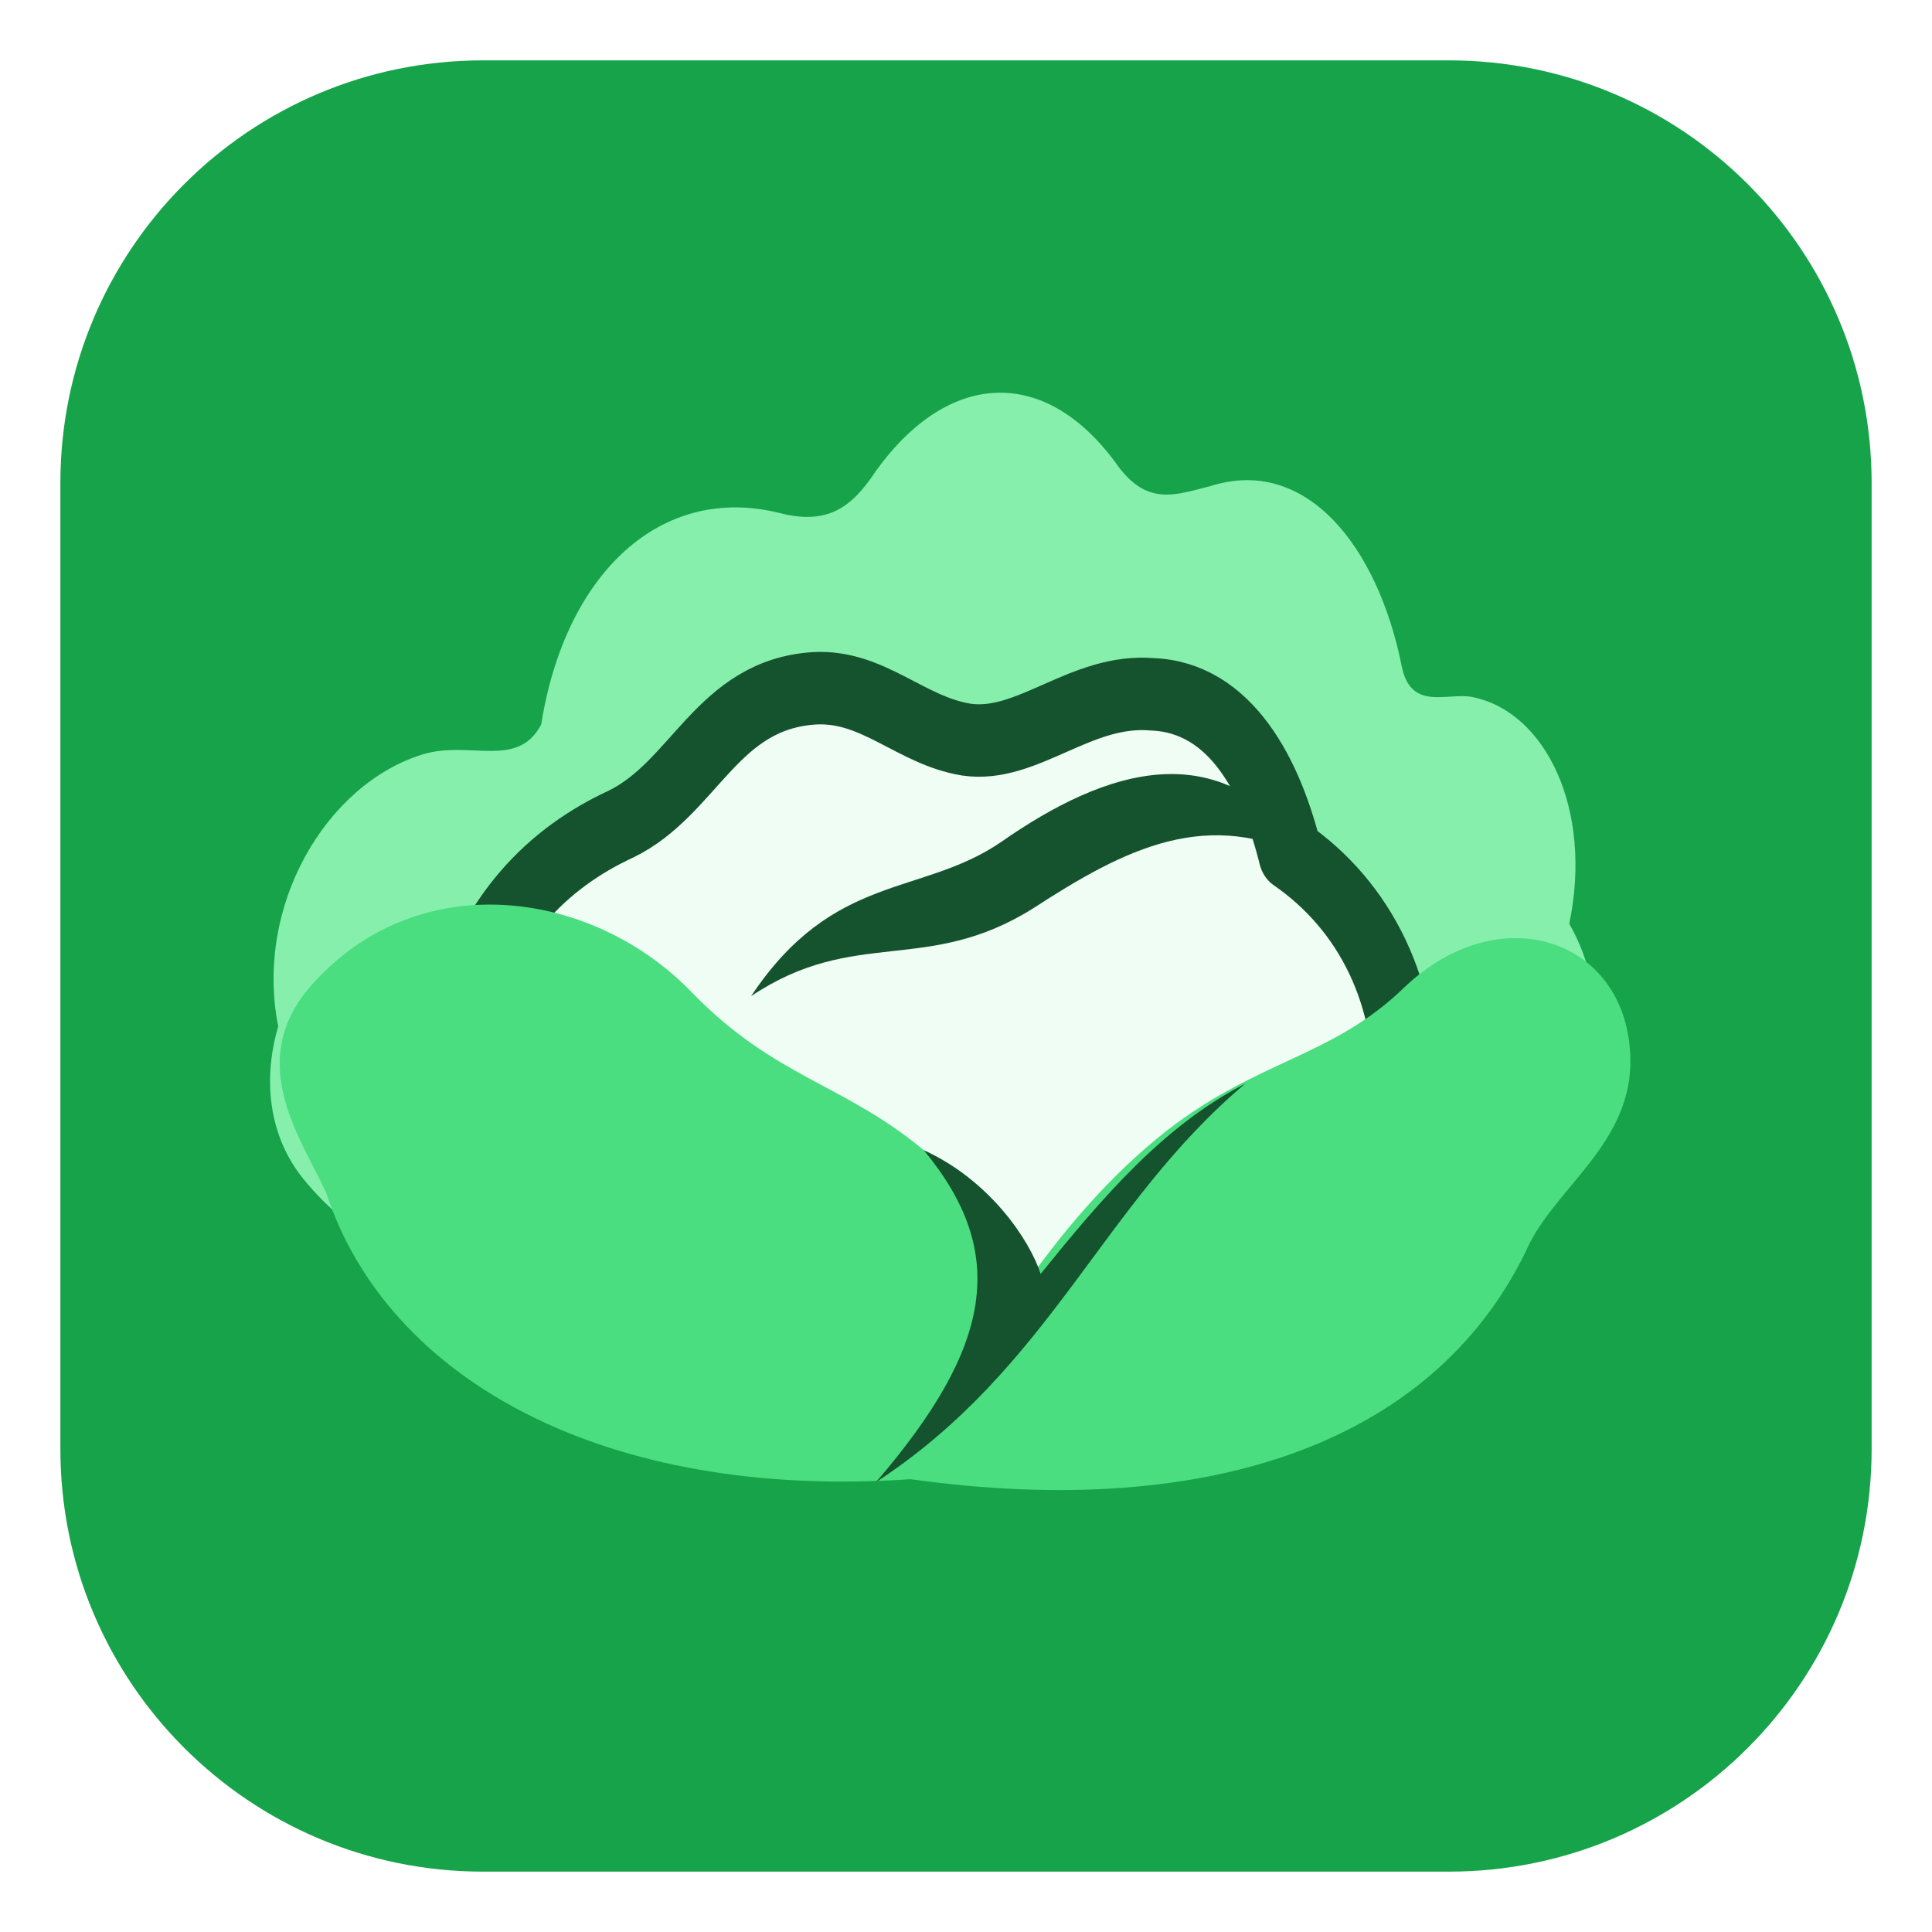
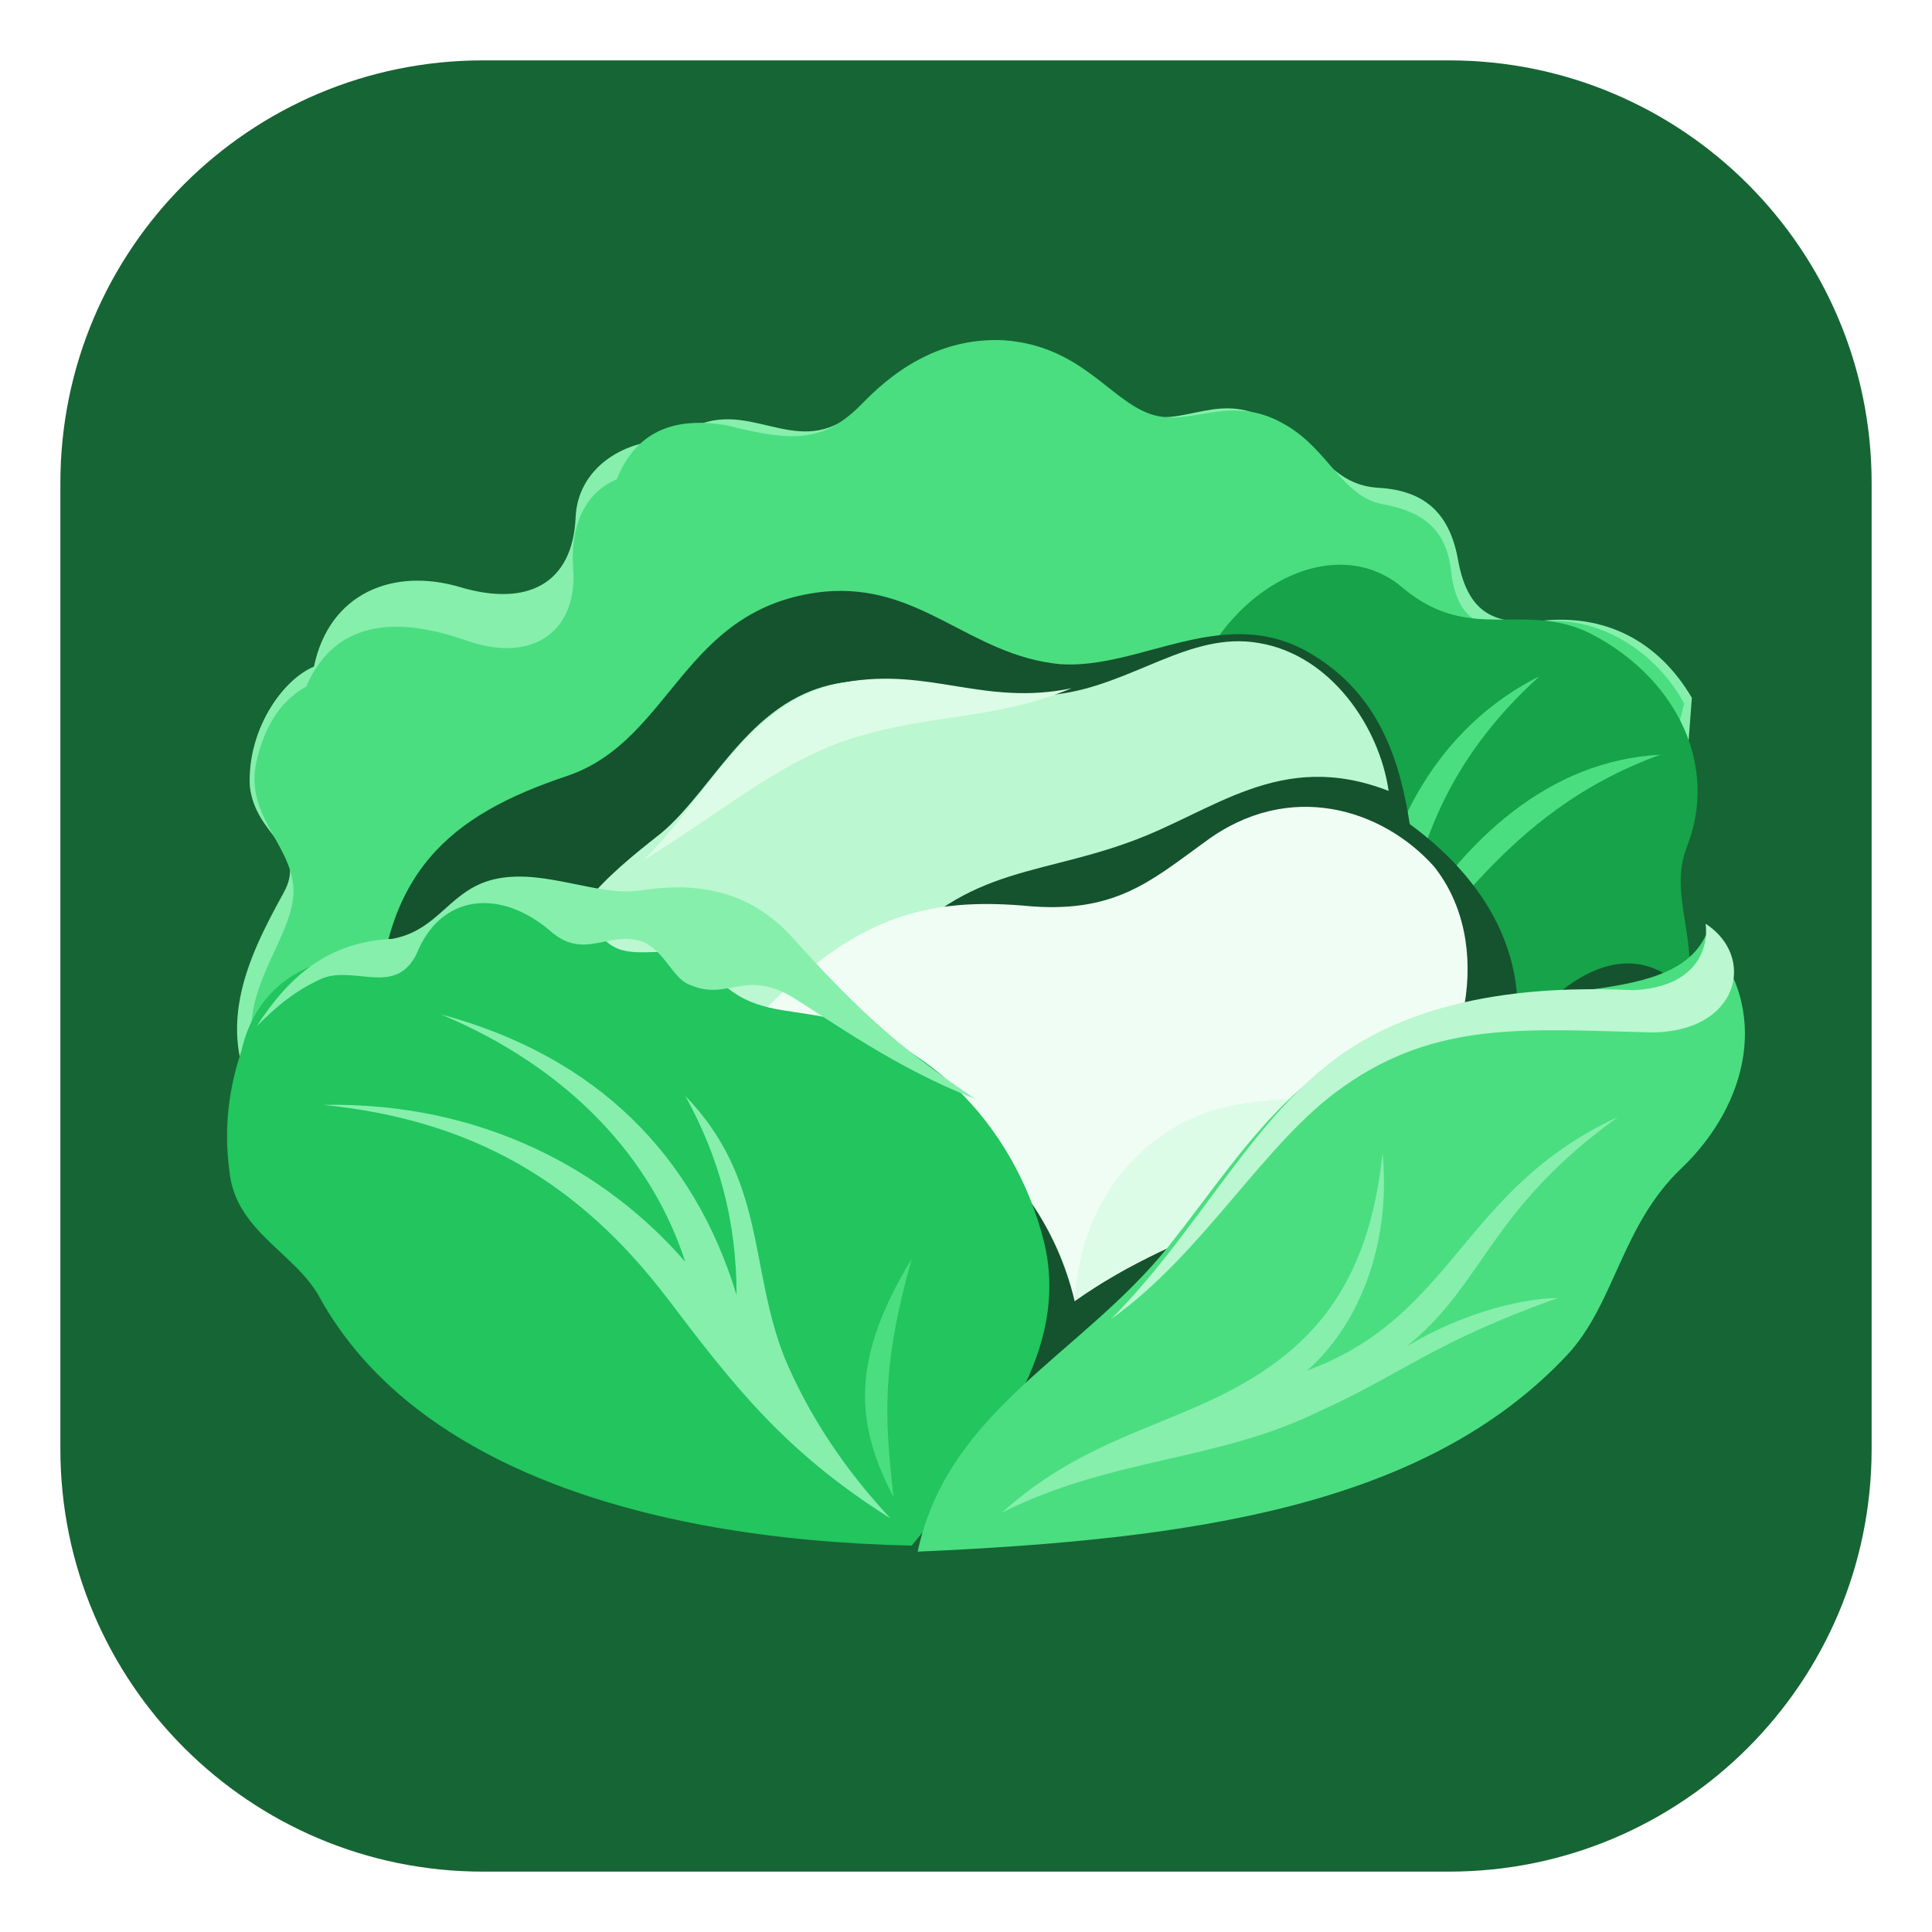
<svg xmlns="http://www.w3.org/2000/svg" width="512" height="512" viewBox="0 0 64 64" role="img" aria-labelledby="title">
-   <rect x="2" y="2" width="60" height="60" rx="14" fill="#16a34a" />
-   <g transform="translate(2 0) scale(.88 1)">
-     <path fill="#86efac" d="M8 34c-1-4 2-8 6-9 2-.5 4 .5 5-1 1-5 5-8 10-7 2 .4 3-.2 4-1.4 3-3.3 7-3.5 10-.3 1.3 1.5 2.5 1.1 4 .8 4-1 7 2 8 6 .4 1.5 2 .8 3 1 3 .5 5 3.7 4 7.5 1.8 2.5 1.4 5.8-.5 8.3C54 46 18 48 9 39c-1.3-1.3-1.7-3.1-1-5Z" transform="translate(1 0) scale(.9 1)" />
-     <path fill="#f0fdf4" stroke="#14532d" stroke-width="2.4" stroke-linejoin="round" d="M15 34c1-3.6 3.4-5.6 6.1-6.7 2.8-1.2 3.6-4.3 7.3-4.5 2.2-.1 3.6 1.4 5.7 1.7 2.3.3 4.3-1.7 7-1.5 3 .1 4.5 2.8 5.2 5.3 2.8 1.7 4.5 4.6 4.3 8.2C45 44 30 46 20 40Z" />
-     <path fill="#14532d" d="M26 33c3.1-4.1 6.4-3.3 9.4-5.1 3.9-2.4 8.4-3.8 11.7.6-3.9-1.8-7-.4-10.5 1.6-4 2.2-6.7.6-10.6 2.9Z" />
-     <path fill="#4ade80" d="M32 49c2-3.4 5-8.2 9.3-11.3 3.6-2.6 6.5-2.6 9.3-5 3.7-3.1 8.6-1.5 8.5 2.6-.1 2.6-2.7 4-3.8 5.9-3.4 6.5-11.9 9.2-23.3 7.8Z" />
-     <path fill="#4ade80" d="M9.7 32.4c4-3.7 10.4-2.9 14.1.5 3.1 2.8 5.7 3 8.7 5.2 3.9 2.9 3.8 7-.5 10.9-11.5.7-19.7-3.3-22-9.5-1-1.9-3.2-4.5-.3-7.1Z" />
-     <path fill="#14532d" d="M30.7 49.1c4.4-4.5 5-7.6 1.8-11 2.5 1 4 3 4.4 4.1 2.3-2.5 4.6-4.9 7.7-6.3-5.4 4-7.3 9.4-13.9 13.2Z" />
-   </g>
+   <rect x="2" y="2" width="60" height="60" rx="14" fill="#166534" />
+   <path fill="#86efac" d="M8 36c-2-2.8-.6-5.4.8-7.7 1-1.6-1.1-2-1.3-3.8-.1-1.9 1.2-3.7 2.5-4.2.6-2.6 3.1-3.5 5.7-2.8 2.6.7 4.4-.1 4.5-2.5.1-1.6 1.7-2.7 3.8-2.7 2.5-1.8 4.3.5 6.5-.6 1.9-.9 3-2.6 6-2.6 3.1 0 4.3 2 5.7 2.3 1.8.5 3.1-.9 5.2.3 2 1 2.3 2.2 4.1 2.3 1.9.1 2.8 1 3.1 2.6.4 1.9 1.5 2.2 3.1 2.1 2.6-.3 4.7.7 6 2.7l-1.1 13.1L13 42Z" transform="translate(1.9 3) scale(.85 .94)" />
+   <path fill="#4ade80" d="M8 34.8c-1.5-2.8 1.3-4.8 1.2-6.7-.1-1.6-2-2.6-1.4-4.6.3-1.1.9-2 1.9-2.5 1.2-2.5 3.8-2.4 6.3-1.6 2.6.8 4.3-.4 4.1-2.6-.1-1.4.4-2.6 1.7-3.1.8-1.8 2.4-2.2 4.3-1.9 2.6.6 3.8.6 5.3-.8 1.5-1.4 3.3-2.3 5.5-2.2 3 .2 4.1 2.1 5.7 2.6 1.6.5 3.1-.8 5.3.4 1.7.9 2.2 2.6 3.9 2.8 1.6.3 2.3 1 2.5 2.2.2 1.9 1.2 2.3 3 2 2.4-.5 4.9.8 6.1 2.8L58 41Z" transform="translate(1.9 3) scale(.85 .94)" />
+   <path fill="#16a34a" d="M39.2 23.7c.9-4 4.9-6.3 7.3-4.2 2.3 1.9 4.1.3 6.4 1.6 2.7 1.5 4 4.3 3 6.9-.8 2 .9 3.5-.5 6.6l-12.8 4.3Z" />
+   <path fill="#4ade80" d="M45.4 33.5c-.3-4.6 1.6-9.1 5.6-11.1-3.1 2.8-4.1 5.8-4.5 8.7 2-3.3 4.8-5.9 8.5-6.1-4.7 1.7-6.9 5.2-9.6 8.5Z" />
+   <path fill="#14532d" d="M12.5 34c.1-5.1 2.4-7 6.3-8.3 3.5-1.2 3.8-5.6 8.5-6.1 3.2-.3 4.8 2.1 7.8 2.4 2.7.2 5.5-2.1 8.4-.3 2.3 1.4 2.9 3.7 3.2 5.6 2.6 1.9 3.9 4.4 3.5 7.1 2.1-2.7 4.2-3.2 5.7-1.5 1.8 2.5-.8 7-3.5 8.5L33 51 13 43Z" />
+   <path fill="#bbf7d0" d="M17.8 33.5c.6-3.1 2.2-4.4 4.1-5.9 1.8-1.5 3-4.6 6.1-5 2.7-.4 4.6.7 7 .4 2.5-.3 4.4-2.1 6.7-1.7 2.4.4 4 2.8 4.3 4.9-3.6-1.4-5.8.7-8.6 1.7-3.3 1.2-5.8.8-8.5 4.5-1.5 2.1-6.9 2.6-11.1 1.1Z" />
+   <path fill="#dcfce7" d="M21.3 28.5c2.1-2 3.5-5.4 6.7-5.9 2.8-.5 4.6.8 7.5.2-2.7 1.1-4.6.8-7.4 1.7-2.4.8-4.3 2.5-6.8 4Z" />
+   <path fill="#f0fdf4" d="M24.8 34c3.2-3.4 5.5-4.3 9.1-4 3 .3 4.2-.8 6-2.1 2.8-2.1 5.9-1.1 7.6.8 2 2.5 1.2 6.7-1.5 9.1-2.2 1.9-6.9 2.8-10.4 5.3-1.2-5-5.6-7.4-10.8-9.1Z" />
+   <path fill="#dcfce7" d="M35.6 43.1c.2-3.7 2.7-6.3 6-6.6 2.4-.3 4.5 0 6.1-1.7-.5 1.2-1.2 2.2-2.2 3.1-2.9 2.1-6.5 2.8-9.9 5.2Z" />
+   <path fill="#22c55e" d="M8 34.8c.5-2.2 2.3-3.2 4.3-3.1 1.3-.1 1.8-1.6 3.5-1.9 1.6-.4 3.1.1 4.3 1.4.9.8 2.3-.2 3.4.9 1 1.3 2.1 1.3 3.3 1.5 3.6.5 6.8 3.5 7.8 7.6.8 3.5-1.5 6.5-4.4 10-9.2-.2-16.6-2.8-19.6-8.2-.8-1.5-2.8-2.2-3-4.2-.2-1.5 0-2.8.4-4Z" />
+   <path fill="#86efac" d="M8.5 34c1.1-1.7 2.4-2.8 4.5-2.9 1.6-.3 1.9-1.7 3.5-2 1.6-.3 3.3.6 4.7.4 1.9-.3 3.6 0 5 1.5 2.5 2.8 3.9 3.9 6.1 5.4-2.6-1-4.8-2.6-6.1-3.4-1.6-.9-2.1.2-3.4-.4-.5-.2-.8-1.1-1.5-1.4-1.1-.4-1.9.6-3-.3-1.7-1.5-3.7-1.3-4.5.7-.7 1.4-2 .4-3.1.8-.9.4-1.5.9-2.2 1.6Z" />
+   <path fill="#86efac" d="M29.5 50.3c-3.5-2.2-5.2-4.4-7.4-7.3-2.9-3.8-6.4-5.9-11.4-6.4 5.3-.1 9.4 2.2 12 5.2-1.1-3.4-3.8-6.4-8.1-8.2 5.2 1.4 8.4 4.7 9.8 9.3 0-2.5-.6-4.6-1.7-6.6 2.7 2.8 2.1 5.7 3.3 8.7.8 1.9 2 3.7 3.5 5.3Z" />
+   <path fill="#4ade80" d="M29.6 49.6c-1.3-2.5-1.4-4.6.6-7.9-1 3.6-.9 5.2-.6 7.9Z" />
+   <path fill="#4ade80" d="M30.4 51.4c1-4.7 5.4-6.5 8.3-10.1 2.3-2.9 3.9-5.7 7.5-7.2 4.1-1.8 9.1-.6 10.3-3.1 2.2 2.4 1.4 5.6-.8 7.7-2 1.9-2.2 4.5-3.8 6.2-4.7 5-12.4 6.1-21.5 6.5Z" />
+   <path fill="#bbf7d0" d="M36.8 43.7c2.8-2.8 4.6-6.5 7.4-8.6 3.2-2.4 7.6-2.4 9.9-2.3 2.2-.1 2.5-1.5 2.4-2.2 1.7 1.1 1.1 3.6-1.8 3.6-4.1-.1-7.1-.4-10.2 1.8-2.6 1.8-4.6 5.5-7.7 7.7Z" />
+   <path fill="#86efac" d="M33.2 50.1c3.1-2.8 6.3-2.9 9.1-5 2.3-1.7 3.2-4.1 3.5-6.9.3 3.2-.9 5.8-2.5 7.2 4.9-1.8 5.1-6 10.3-8.4-4.3 3.1-4.4 5.5-7 7.6 2-1.2 4-1.6 5-1.6-4.2 1.5-5.1 2.5-8 3.8-3.3 1.6-6.8 1.5-10.4 3.3Z" />
</svg>
